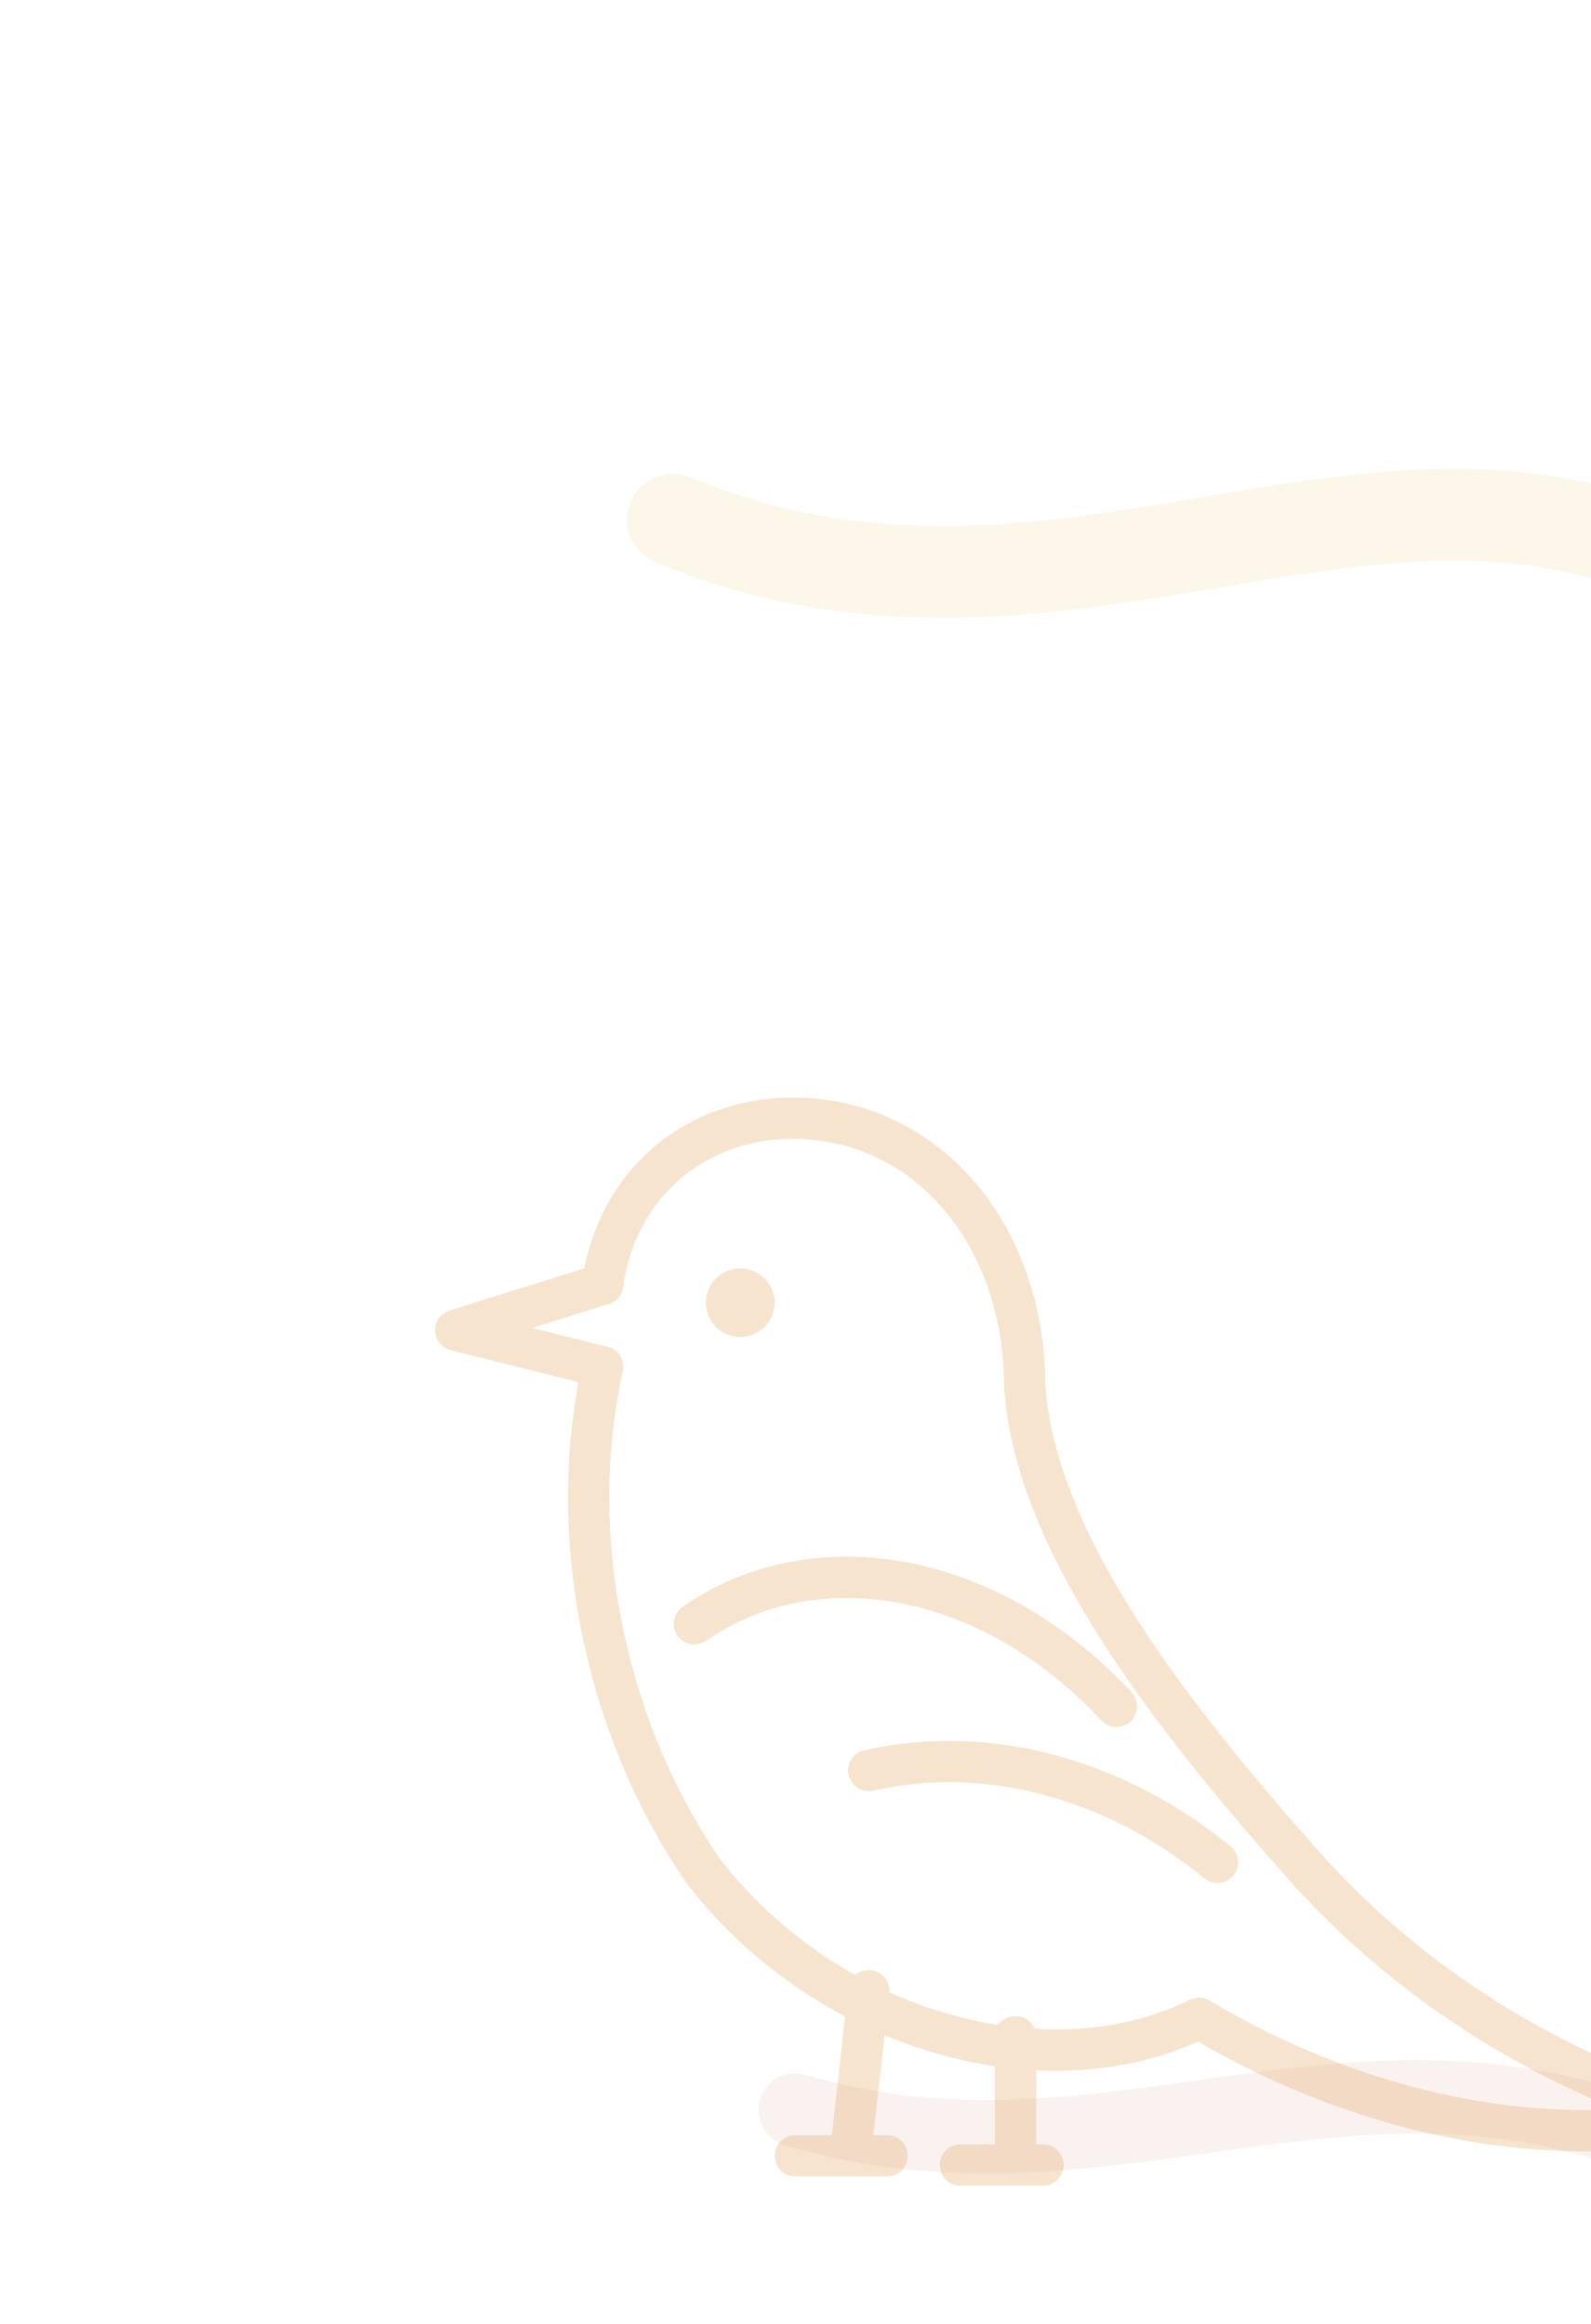
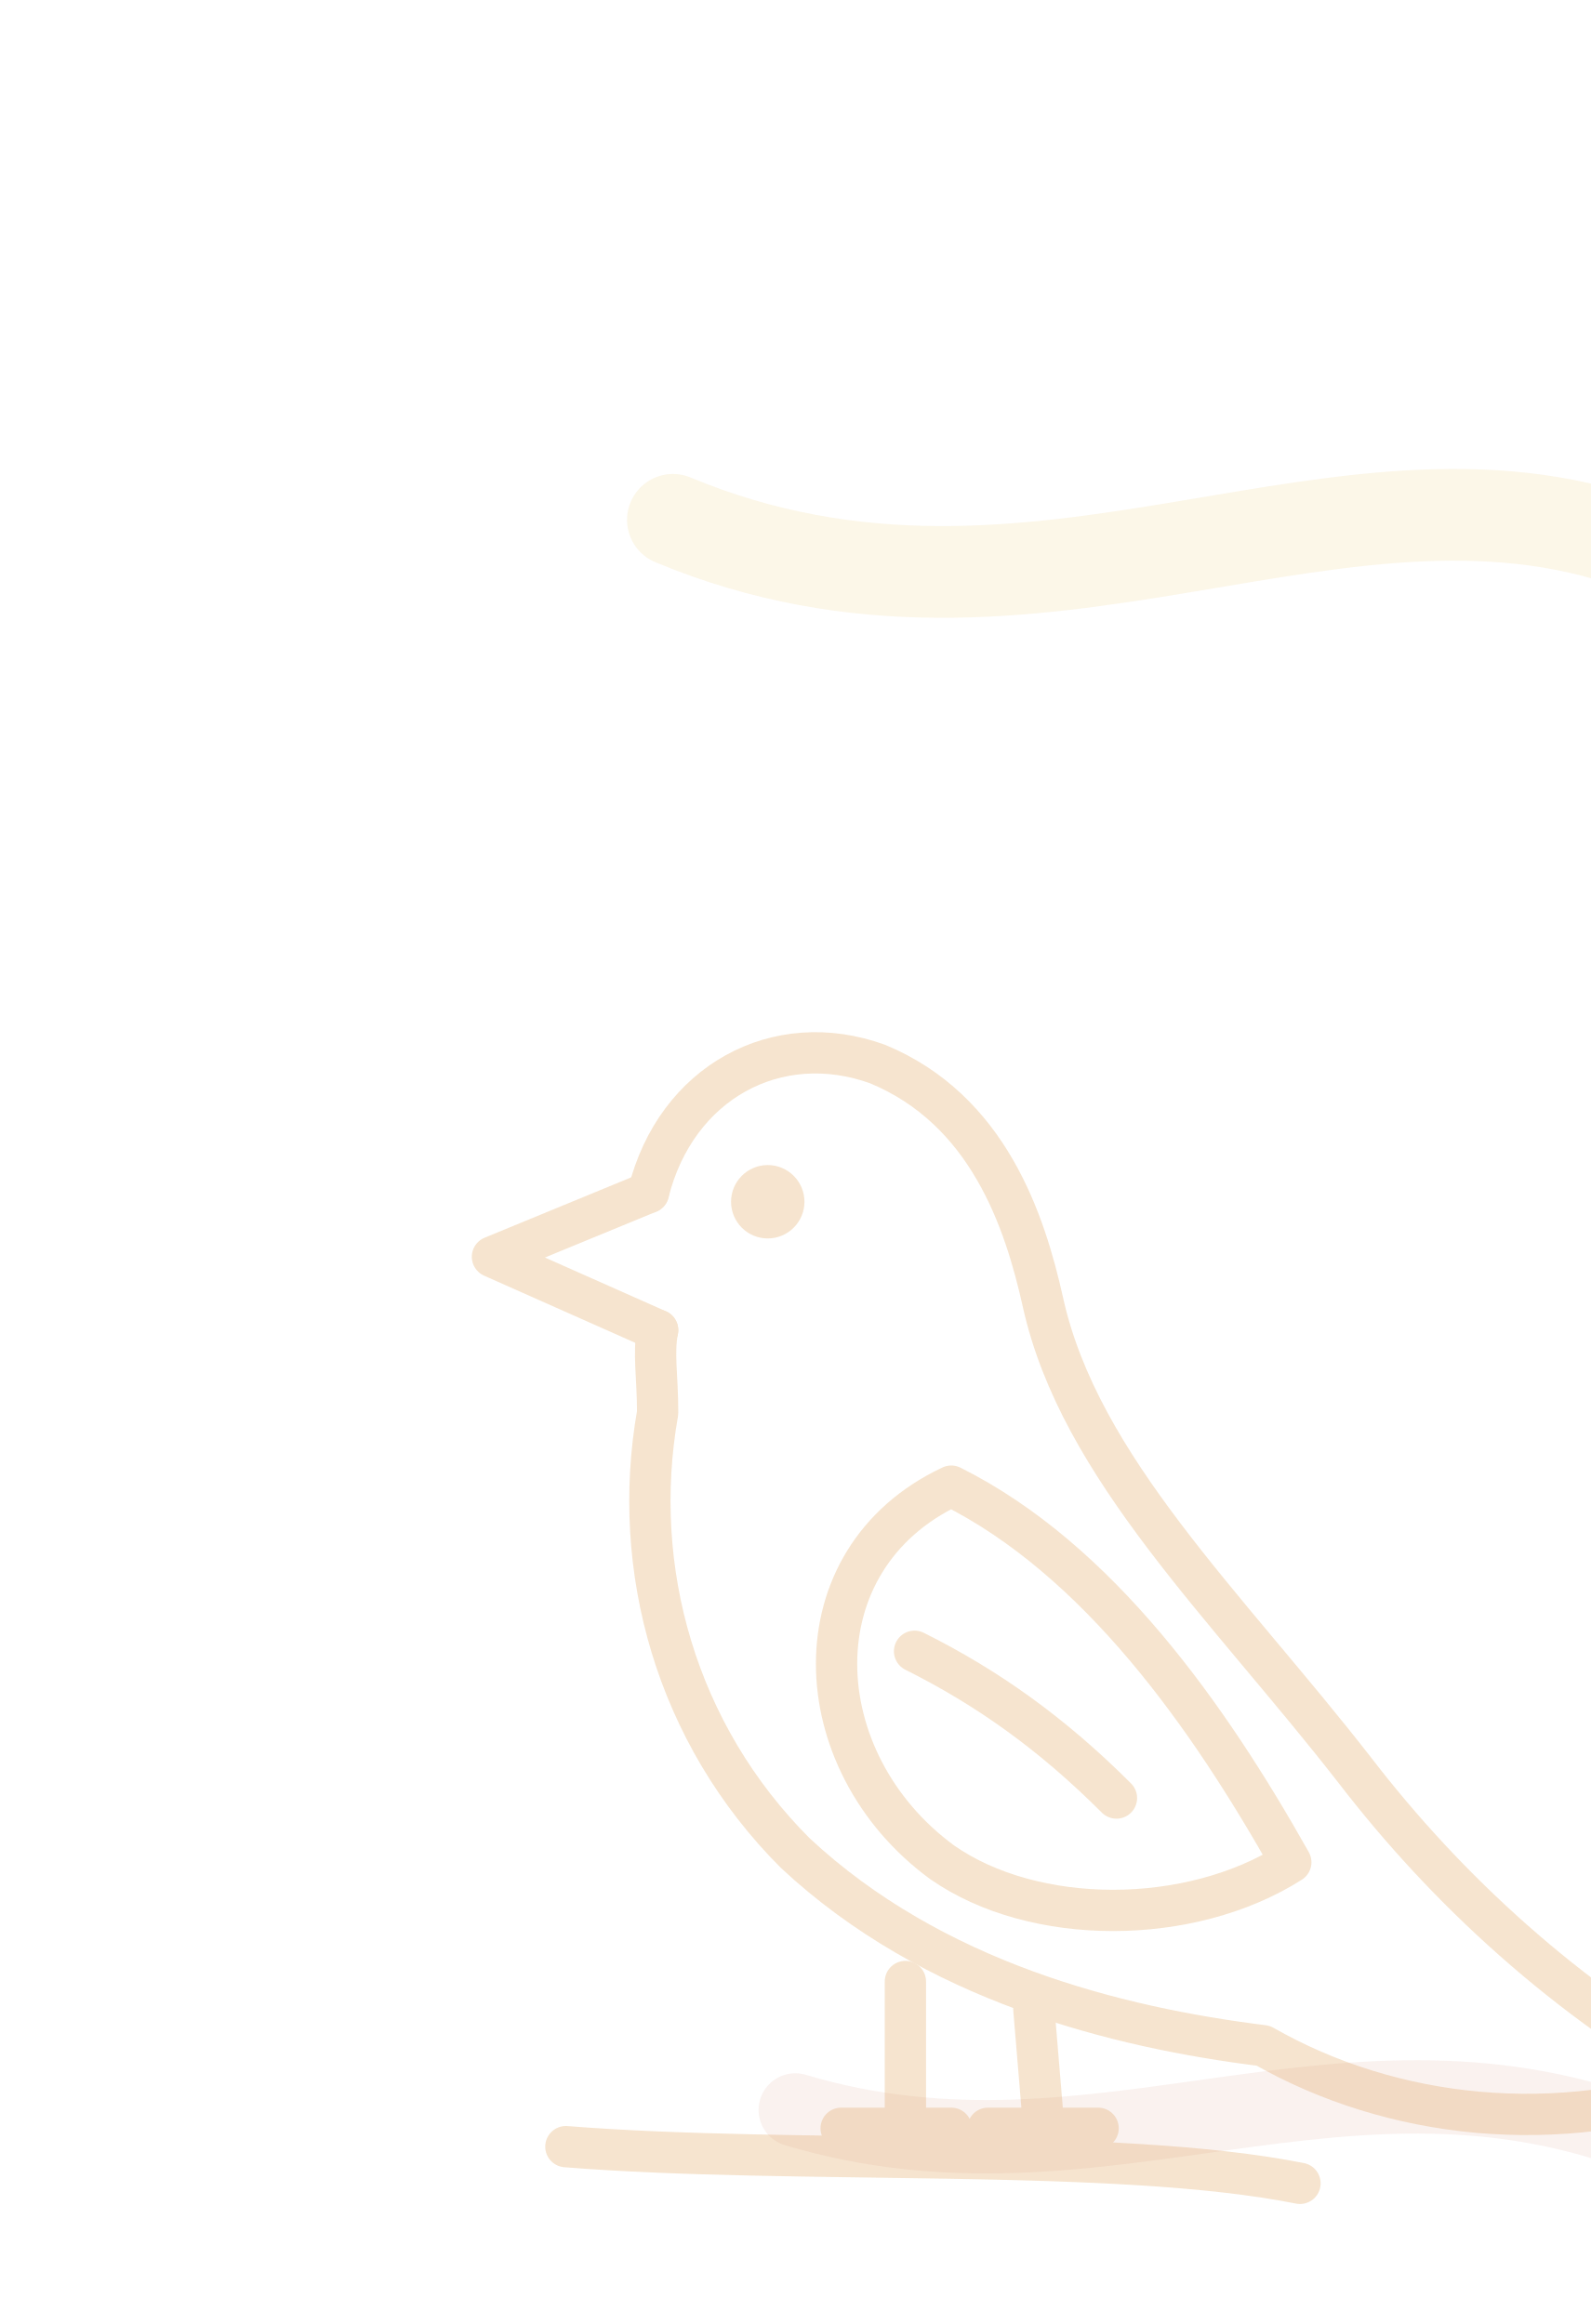
<svg xmlns="http://www.w3.org/2000/svg" viewBox="0 0 520 760" fill="none" stroke-width="9" stroke-linecap="round" stroke-linejoin="round">
  <g opacity="0.28">
    <g transform="translate(590.0 300) scale(-1.5 1.5)" stroke="#DE9F52">
-       <path d="M262 80C258 52 232 38 206 46C182 54 170 78 170 102C168 134 142 170 108 208C88 230 60 250 22 262C62 270 102 258 132 240C164 256 212 244 240 208C262 176 270 134 262 98" />
-       <path d="M262 80L294 90L262 98" />
-       <path d="M150 172C178 142 216 136 242 154" />
-       <path d="M128 206C150 188 178 180 204 186" />
-       <path d="M232 84m-3 0a3 3 0 1 0 6 0a3 3 0 1 0 -6 0" fill="#DE9F52" />
-       <path d="M172 244L172 272M204 234L208 270M166 272L184 272M200 270L220 270" />
+       <path d="M252 60C246 36 224 24 202 32C178 42 170 66 166 84C158 120 126 150 98 186C78 212 52 236 20 254C54 266 90 262 118 246C150 242 190 232 220 204C246 178 256 142 250 108C250 100 251 95 250 90" />
+       <path d="M252 60L286 74L250 90" />
+       <path d="M226 62m-3.5 0a3.5 3.5 0 1 0 7 0a3.5 3.5 0 1 0 -7 0" fill="#DE9F52" />
+       <path d="M186 124C220 140 218 184 188 206C168 220 134 220 112 206C130 174 154 140 186 124" />
+       <path d="M150 192C164 178 178 168 194 160" />
+       <path d="M168 238L166 262M196 232L196 262M154 264L178 264M186 264L210 264" />
+       <path d="M110 276C150 268 220 272 270 268" />
    </g>
  </g>
  <path d="M540 180C440 140 340 220 220 170" stroke="#E8C25A" stroke-width="30" opacity="0.14" />
  <path d="M540 700C440 660 360 720 260 690" stroke="#C9795F" stroke-width="24" opacity="0.1" />
</svg>
